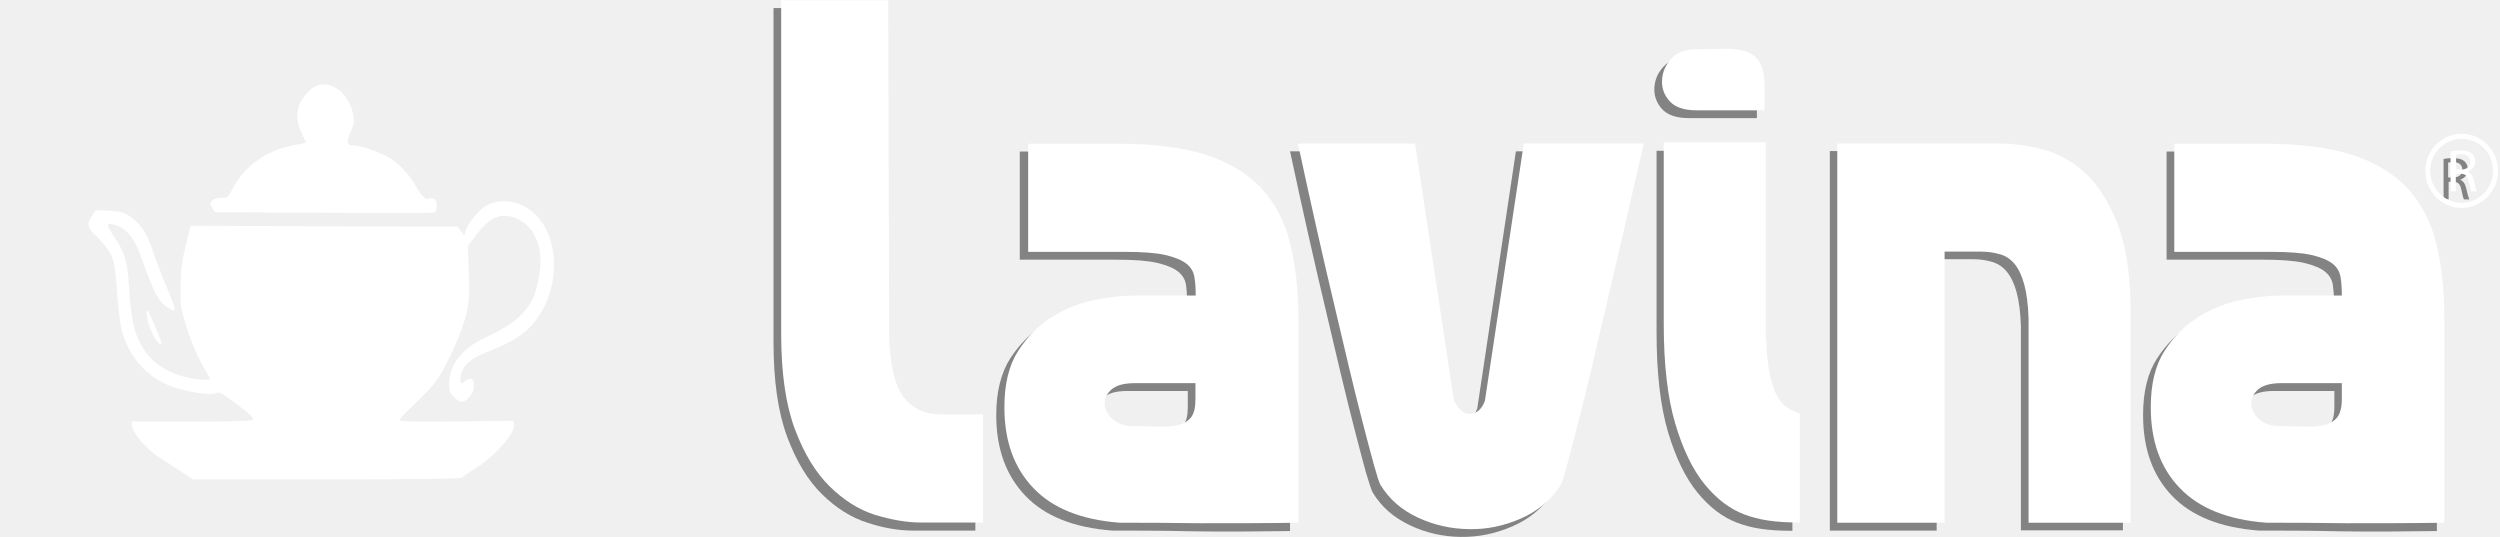
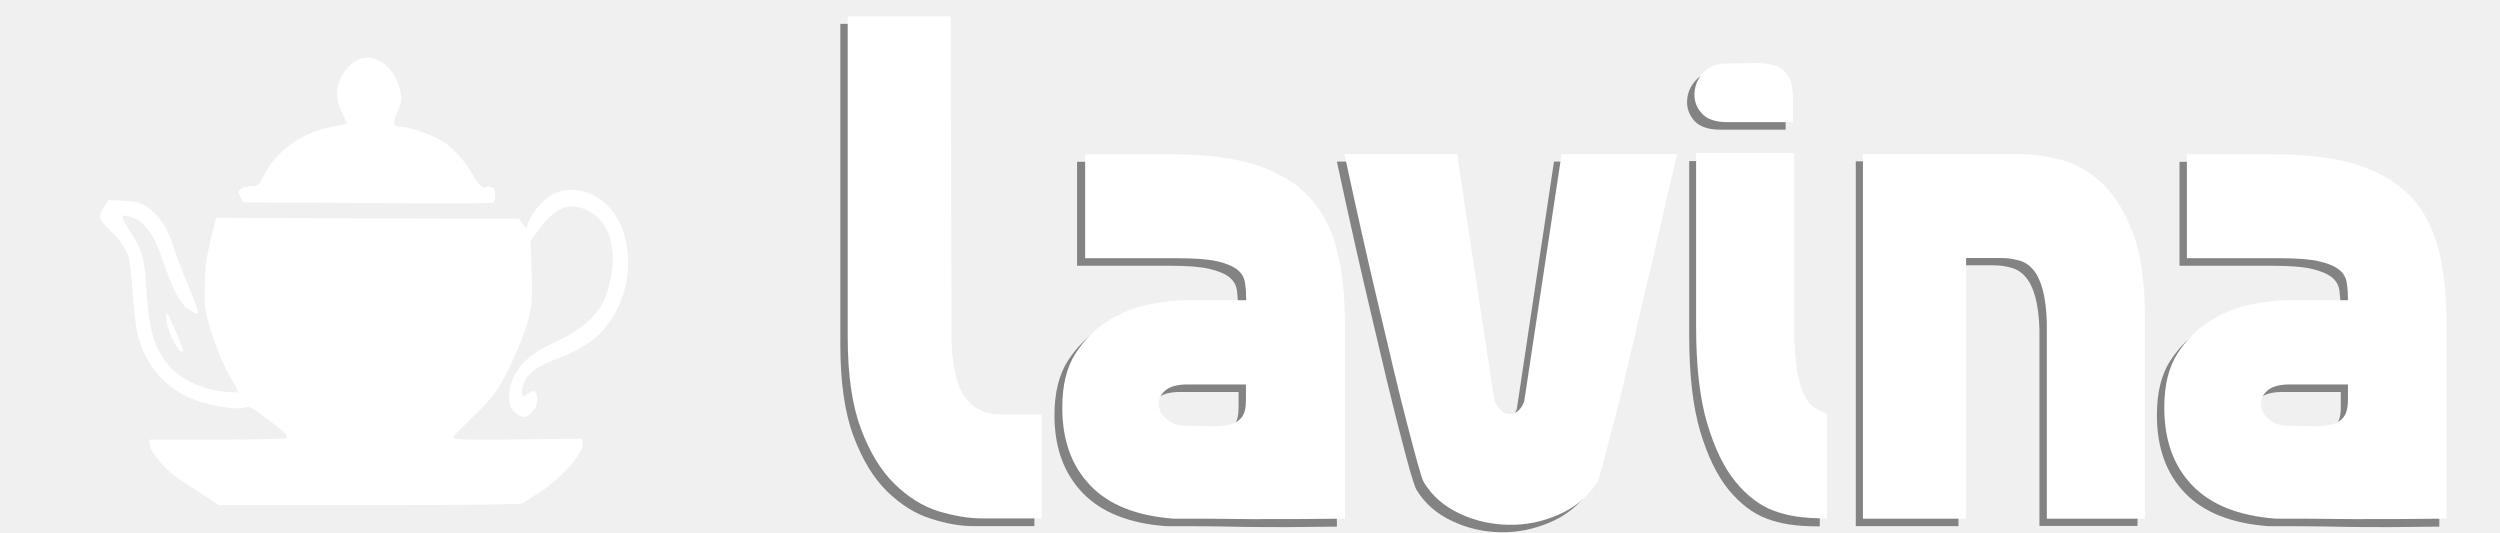
- <svg xmlns="http://www.w3.org/2000/svg" width="149" height="32" viewBox="0 0 149 32" fill="none">
+ <svg xmlns="http://www.w3.org/2000/svg" width="155" height="33" viewBox="0 0 155 33" fill="none">
  <mask id="path-1-inside-1_4972_5972" fill="white">
-     <path d="M19.979 5.214C20.469 5.472 20.903 6.096 21.033 6.753C21.134 7.237 21.125 7.312 20.894 7.872C20.617 8.528 20.654 8.668 21.116 8.668C21.467 8.668 22.697 9.098 23.187 9.389C23.77 9.722 24.38 10.389 24.796 11.11C25.129 11.702 25.406 11.96 25.564 11.841C25.619 11.799 25.739 11.809 25.841 11.841C25.98 11.895 26.026 12.003 26.026 12.272C26.026 12.466 25.97 12.648 25.915 12.67C25.85 12.691 23.927 12.702 21.634 12.691C19.35 12.681 16.419 12.659 15.143 12.659L12.803 12.648L12.646 12.369C12.498 12.1 12.498 12.078 12.665 11.938C12.757 11.852 13.007 11.788 13.21 11.788C13.571 11.788 13.608 11.755 13.867 11.239C14.514 9.959 15.818 9.001 17.353 8.689L18.24 8.506L17.972 7.925C17.556 7.022 17.648 6.279 18.268 5.569C18.767 5.01 19.35 4.881 19.979 5.214ZM31.37 12.369C33.109 13.391 33.553 16.285 32.314 18.512C31.676 19.641 30.871 20.265 29.142 20.933C28.171 21.298 27.7 21.675 27.505 22.224C27.441 22.396 27.422 22.622 27.45 22.718C27.505 22.88 27.524 22.88 27.746 22.708C28.069 22.46 28.245 22.568 28.245 23.009C28.245 23.256 28.171 23.45 27.986 23.654C27.663 24.02 27.413 24.02 27.052 23.665C26.812 23.428 26.766 23.31 26.766 22.89C26.766 21.75 27.533 20.771 28.911 20.126C30.085 19.588 30.806 19.104 31.259 18.544C31.722 17.995 31.879 17.64 32.073 16.769C32.452 15.08 32.036 13.692 30.982 13.122C30.02 12.605 29.281 12.831 28.439 13.929L27.884 14.66L27.94 16.263C27.986 17.694 27.968 17.952 27.792 18.727C27.579 19.609 26.923 21.158 26.312 22.213C25.943 22.848 25.564 23.267 24.473 24.3C24.103 24.644 23.807 24.978 23.807 25.042C23.807 25.128 24.796 25.15 27.209 25.117L30.603 25.075L30.631 25.343C30.677 25.881 29.355 27.334 28.18 28.012C27.866 28.205 27.589 28.399 27.552 28.463C27.515 28.539 24.842 28.571 19.498 28.571H11.509L10.649 28.012C10.186 27.71 9.622 27.345 9.41 27.205C8.772 26.796 7.93 25.817 7.884 25.451L7.838 25.128H11.425C13.395 25.128 15.032 25.085 15.059 25.042C15.133 24.892 15.004 24.762 14.052 24.042C13.247 23.439 13.081 23.342 12.896 23.428C12.6 23.558 11.684 23.45 10.677 23.181C8.901 22.697 7.616 21.331 7.209 19.469C7.135 19.125 7.033 18.211 6.978 17.447C6.932 16.683 6.839 15.876 6.793 15.661C6.682 15.177 6.331 14.639 5.757 14.09C5.193 13.541 5.147 13.369 5.461 12.896L5.711 12.519L6.516 12.562C7.172 12.595 7.394 12.659 7.736 12.885C8.383 13.337 8.772 13.918 9.095 14.918C9.253 15.413 9.613 16.349 9.891 17.006C10.168 17.651 10.399 18.275 10.399 18.383C10.399 18.555 10.381 18.555 10.048 18.361C9.465 18.017 9.16 17.447 8.402 15.284C8.004 14.155 7.459 13.531 6.728 13.369C6.312 13.272 6.34 13.423 6.848 14.187C7.412 15.015 7.597 15.607 7.671 16.844C7.819 19.308 8.023 20.093 8.781 21.115C9.308 21.825 10.399 22.406 11.527 22.568C12.027 22.643 12.452 22.665 12.489 22.622C12.526 22.589 12.452 22.396 12.322 22.202C11.869 21.492 11.425 20.491 11.093 19.416C10.787 18.426 10.751 18.211 10.76 17.339C10.769 16.037 10.834 15.575 11.12 14.424L11.361 13.455L19.313 13.488L27.274 13.509L27.478 13.778L27.672 14.036L27.764 13.724C27.894 13.294 28.55 12.498 28.948 12.272C29.697 11.863 30.566 11.895 31.37 12.369ZM9.622 20.47C9.41 20.717 8.735 19.34 8.744 18.684C8.744 18.329 8.781 18.372 9.206 19.362C9.465 19.943 9.65 20.438 9.622 20.47Z" />
+     <path d="M23.564 3.788C24.142 4.093 24.655 4.828 24.808 5.601C24.928 6.172 24.917 6.261 24.644 6.92C24.317 7.694 24.361 7.858 24.906 7.858C25.32 7.858 26.771 8.366 27.349 8.708C28.036 9.101 28.756 9.887 29.247 10.737C29.639 11.434 29.966 11.738 30.152 11.599C30.217 11.548 30.359 11.561 30.479 11.599C30.643 11.662 30.697 11.789 30.697 12.106C30.697 12.334 30.632 12.55 30.566 12.575C30.49 12.601 28.221 12.613 25.517 12.601C22.823 12.588 19.366 12.563 17.86 12.563L15.101 12.55L14.916 12.22C14.741 11.903 14.741 11.878 14.938 11.713C15.047 11.612 15.341 11.536 15.581 11.536C16.006 11.536 16.05 11.498 16.355 10.889C17.119 9.38 18.657 8.252 20.467 7.884L21.514 7.668L21.198 6.984C20.707 5.918 20.816 5.044 21.547 4.207C22.136 3.547 22.823 3.395 23.564 3.788ZM37.001 12.22C39.051 13.425 39.575 16.836 38.113 19.46C37.361 20.792 36.412 21.527 34.373 22.313C33.227 22.744 32.671 23.188 32.442 23.835C32.366 24.038 32.344 24.304 32.377 24.418C32.442 24.608 32.464 24.608 32.726 24.405C33.108 24.114 33.315 24.241 33.315 24.76C33.315 25.052 33.227 25.28 33.009 25.521C32.628 25.952 32.333 25.952 31.908 25.534C31.624 25.255 31.57 25.116 31.57 24.621C31.57 23.277 32.475 22.123 34.1 21.362C35.485 20.728 36.336 20.158 36.87 19.498C37.415 18.852 37.601 18.433 37.83 17.406C38.277 15.415 37.786 13.78 36.543 13.108C35.409 12.499 34.536 12.765 33.544 14.059L32.889 14.921L32.955 16.81C33.009 18.497 32.987 18.801 32.78 19.714C32.529 20.754 31.755 22.579 31.035 23.822C30.599 24.57 30.152 25.065 28.865 26.282C28.429 26.688 28.08 27.081 28.08 27.157C28.08 27.258 29.247 27.284 32.093 27.246L36.096 27.195L36.129 27.512C36.183 28.146 34.623 29.858 33.238 30.657C32.867 30.885 32.54 31.113 32.497 31.189C32.453 31.278 29.301 31.316 22.997 31.316H13.574L12.56 30.657C12.015 30.301 11.35 29.87 11.099 29.706C10.346 29.224 9.354 28.07 9.299 27.639L9.245 27.258H13.476C15.799 27.258 17.73 27.208 17.762 27.157C17.85 26.979 17.697 26.827 16.574 25.978C15.625 25.268 15.428 25.154 15.21 25.255C14.861 25.407 13.782 25.28 12.593 24.963C10.499 24.393 8.983 22.782 8.503 20.589C8.416 20.183 8.296 19.105 8.23 18.205C8.176 17.305 8.067 16.354 8.012 16.1C7.881 15.53 7.467 14.896 6.791 14.249C6.125 13.602 6.071 13.399 6.442 12.841L6.736 12.398L7.685 12.448C8.459 12.486 8.721 12.563 9.125 12.829C9.888 13.361 10.346 14.046 10.728 15.225C10.913 15.809 11.339 16.912 11.666 17.685C11.993 18.446 12.266 19.181 12.266 19.308C12.266 19.511 12.244 19.511 11.851 19.283C11.164 18.877 10.804 18.205 9.91 15.656C9.441 14.325 8.797 13.59 7.936 13.399C7.445 13.285 7.478 13.463 8.078 14.363C8.743 15.339 8.961 16.037 9.048 17.495C9.223 20.399 9.463 21.324 10.357 22.529C10.979 23.366 12.266 24.05 13.596 24.241C14.185 24.329 14.687 24.355 14.73 24.304C14.774 24.266 14.687 24.038 14.534 23.809C14 22.973 13.476 21.793 13.084 20.525C12.724 19.359 12.68 19.105 12.691 18.078C12.702 16.544 12.778 15.999 13.116 14.642L13.4 13.501L22.779 13.539L32.169 13.564L32.41 13.881L32.639 14.186L32.748 13.818C32.9 13.311 33.675 12.372 34.144 12.106C35.027 11.624 36.052 11.662 37.001 12.22ZM11.35 21.768C11.099 22.06 10.303 20.437 10.313 19.663C10.313 19.245 10.357 19.296 10.859 20.462C11.164 21.147 11.382 21.73 11.35 21.768Z" />
  </mask>
-   <path d="M19.979 5.214C20.469 5.472 20.903 6.096 21.033 6.753C21.134 7.237 21.125 7.312 20.894 7.872C20.617 8.528 20.654 8.668 21.116 8.668C21.467 8.668 22.697 9.098 23.187 9.389C23.77 9.722 24.38 10.389 24.796 11.11C25.129 11.702 25.406 11.96 25.564 11.841C25.619 11.799 25.739 11.809 25.841 11.841C25.98 11.895 26.026 12.003 26.026 12.272C26.026 12.466 25.97 12.648 25.915 12.67C25.85 12.691 23.927 12.702 21.634 12.691C19.35 12.681 16.419 12.659 15.143 12.659L12.803 12.648L12.646 12.369C12.498 12.1 12.498 12.078 12.665 11.938C12.757 11.852 13.007 11.788 13.21 11.788C13.571 11.788 13.608 11.755 13.867 11.239C14.514 9.959 15.818 9.001 17.353 8.689L18.24 8.506L17.972 7.925C17.556 7.022 17.648 6.279 18.268 5.569C18.767 5.01 19.35 4.881 19.979 5.214ZM31.37 12.369C33.109 13.391 33.553 16.285 32.314 18.512C31.676 19.641 30.871 20.265 29.142 20.933C28.171 21.298 27.7 21.675 27.505 22.224C27.441 22.396 27.422 22.622 27.45 22.718C27.505 22.88 27.524 22.88 27.746 22.708C28.069 22.46 28.245 22.568 28.245 23.009C28.245 23.256 28.171 23.45 27.986 23.654C27.663 24.02 27.413 24.02 27.052 23.665C26.812 23.428 26.766 23.31 26.766 22.89C26.766 21.75 27.533 20.771 28.911 20.126C30.085 19.588 30.806 19.104 31.259 18.544C31.722 17.995 31.879 17.64 32.073 16.769C32.452 15.08 32.036 13.692 30.982 13.122C30.02 12.605 29.281 12.831 28.439 13.929L27.884 14.66L27.94 16.263C27.986 17.694 27.968 17.952 27.792 18.727C27.579 19.609 26.923 21.158 26.312 22.213C25.943 22.848 25.564 23.267 24.473 24.3C24.103 24.644 23.807 24.978 23.807 25.042C23.807 25.128 24.796 25.15 27.209 25.117L30.603 25.075L30.631 25.343C30.677 25.881 29.355 27.334 28.18 28.012C27.866 28.205 27.589 28.399 27.552 28.463C27.515 28.539 24.842 28.571 19.498 28.571H11.509L10.649 28.012C10.186 27.71 9.622 27.345 9.41 27.205C8.772 26.796 7.93 25.817 7.884 25.451L7.838 25.128H11.425C13.395 25.128 15.032 25.085 15.059 25.042C15.133 24.892 15.004 24.762 14.052 24.042C13.247 23.439 13.081 23.342 12.896 23.428C12.6 23.558 11.684 23.45 10.677 23.181C8.901 22.697 7.616 21.331 7.209 19.469C7.135 19.125 7.033 18.211 6.978 17.447C6.932 16.683 6.839 15.876 6.793 15.661C6.682 15.177 6.331 14.639 5.757 14.09C5.193 13.541 5.147 13.369 5.461 12.896L5.711 12.519L6.516 12.562C7.172 12.595 7.394 12.659 7.736 12.885C8.383 13.337 8.772 13.918 9.095 14.918C9.253 15.413 9.613 16.349 9.891 17.006C10.168 17.651 10.399 18.275 10.399 18.383C10.399 18.555 10.381 18.555 10.048 18.361C9.465 18.017 9.16 17.447 8.402 15.284C8.004 14.155 7.459 13.531 6.728 13.369C6.312 13.272 6.34 13.423 6.848 14.187C7.412 15.015 7.597 15.607 7.671 16.844C7.819 19.308 8.023 20.093 8.781 21.115C9.308 21.825 10.399 22.406 11.527 22.568C12.027 22.643 12.452 22.665 12.489 22.622C12.526 22.589 12.452 22.396 12.322 22.202C11.869 21.492 11.425 20.491 11.093 19.416C10.787 18.426 10.751 18.211 10.76 17.339C10.769 16.037 10.834 15.575 11.12 14.424L11.361 13.455L19.313 13.488L27.274 13.509L27.478 13.778L27.672 14.036L27.764 13.724C27.894 13.294 28.55 12.498 28.948 12.272C29.697 11.863 30.566 11.895 31.37 12.369ZM9.622 20.47C9.41 20.717 8.735 19.34 8.744 18.684C8.744 18.329 8.781 18.372 9.206 19.362C9.465 19.943 9.65 20.438 9.622 20.47Z" fill="white" stroke="white" stroke-width="2" mask="url(#path-1-inside-1_4972_5972)" />
+   <path d="M23.564 3.788C24.142 4.093 24.655 4.828 24.808 5.601C24.928 6.172 24.917 6.261 24.644 6.92C24.317 7.694 24.361 7.858 24.906 7.858C25.32 7.858 26.771 8.366 27.349 8.708C28.036 9.101 28.756 9.887 29.247 10.737C29.639 11.434 29.966 11.738 30.152 11.599C30.217 11.548 30.359 11.561 30.479 11.599C30.643 11.662 30.697 11.789 30.697 12.106C30.697 12.334 30.632 12.55 30.566 12.575C30.49 12.601 28.221 12.613 25.517 12.601C22.823 12.588 19.366 12.563 17.86 12.563L15.101 12.55L14.916 12.22C14.741 11.903 14.741 11.878 14.938 11.713C15.047 11.612 15.341 11.536 15.581 11.536C16.006 11.536 16.05 11.498 16.355 10.889C17.119 9.38 18.657 8.252 20.467 7.884L21.514 7.668L21.198 6.984C20.707 5.918 20.816 5.044 21.547 4.207C22.136 3.547 22.823 3.395 23.564 3.788ZM37.001 12.22C39.051 13.425 39.575 16.836 38.113 19.46C37.361 20.792 36.412 21.527 34.373 22.313C33.227 22.744 32.671 23.188 32.442 23.835C32.366 24.038 32.344 24.304 32.377 24.418C32.442 24.608 32.464 24.608 32.726 24.405C33.108 24.114 33.315 24.241 33.315 24.76C33.315 25.052 33.227 25.28 33.009 25.521C32.628 25.952 32.333 25.952 31.908 25.534C31.624 25.255 31.57 25.116 31.57 24.621C31.57 23.277 32.475 22.123 34.1 21.362C35.485 20.728 36.336 20.158 36.87 19.498C37.415 18.852 37.601 18.433 37.83 17.406C38.277 15.415 37.786 13.78 36.543 13.108C35.409 12.499 34.536 12.765 33.544 14.059L32.889 14.921L32.955 16.81C33.009 18.497 32.987 18.801 32.78 19.714C32.529 20.754 31.755 22.579 31.035 23.822C30.599 24.57 30.152 25.065 28.865 26.282C28.429 26.688 28.08 27.081 28.08 27.157C28.08 27.258 29.247 27.284 32.093 27.246L36.096 27.195L36.129 27.512C36.183 28.146 34.623 29.858 33.238 30.657C32.867 30.885 32.54 31.113 32.497 31.189C32.453 31.278 29.301 31.316 22.997 31.316H13.574L12.56 30.657C12.015 30.301 11.35 29.87 11.099 29.706C10.346 29.224 9.354 28.07 9.299 27.639L9.245 27.258H13.476C15.799 27.258 17.73 27.208 17.762 27.157C17.85 26.979 17.697 26.827 16.574 25.978C15.625 25.268 15.428 25.154 15.21 25.255C14.861 25.407 13.782 25.28 12.593 24.963C10.499 24.393 8.983 22.782 8.503 20.589C8.416 20.183 8.296 19.105 8.23 18.205C8.176 17.305 8.067 16.354 8.012 16.1C7.881 15.53 7.467 14.896 6.791 14.249C6.125 13.602 6.071 13.399 6.442 12.841L6.736 12.398L7.685 12.448C8.459 12.486 8.721 12.563 9.125 12.829C9.888 13.361 10.346 14.046 10.728 15.225C10.913 15.809 11.339 16.912 11.666 17.685C11.993 18.446 12.266 19.181 12.266 19.308C12.266 19.511 12.244 19.511 11.851 19.283C11.164 18.877 10.804 18.205 9.91 15.656C9.441 14.325 8.797 13.59 7.936 13.399C7.445 13.285 7.478 13.463 8.078 14.363C8.743 15.339 8.961 16.037 9.048 17.495C9.223 20.399 9.463 21.324 10.357 22.529C10.979 23.366 12.266 24.05 13.596 24.241C14.185 24.329 14.687 24.355 14.73 24.304C14.774 24.266 14.687 24.038 14.534 23.809C14 22.973 13.476 21.793 13.084 20.525C12.724 19.359 12.68 19.105 12.691 18.078C12.702 16.544 12.778 15.999 13.116 14.642L13.4 13.501L22.779 13.539L32.169 13.564L32.41 13.881L32.639 14.186L32.748 13.818C32.9 13.311 33.675 12.372 34.144 12.106C35.027 11.624 36.052 11.662 37.001 12.22ZM11.35 21.768C11.099 22.06 10.303 20.437 10.313 19.663C10.313 19.245 10.357 19.296 10.859 20.462C11.164 21.147 11.382 21.73 11.35 21.768Z" fill="white" stroke="white" stroke-width="2" mask="url(#path-1-inside-1_4972_5972)" />
  <g clip-path="url(#clip0_4972_5972)">
-     <path d="M52.538 20.728C52.624 22.415 52.939 23.579 53.454 24.219C53.983 24.859 54.698 25.179 55.614 25.179H58.132V31.622H54.412C53.582 31.622 52.681 31.477 51.708 31.157C50.736 30.851 49.834 30.284 48.99 29.455C48.146 28.626 47.46 27.491 46.916 26.037C46.372 24.582 46.101 22.691 46.101 20.379V0.48H52.481L52.538 20.728Z" fill="#838383" />
-     <path d="M66.286 31.622C63.997 31.448 62.28 30.764 61.121 29.557C59.962 28.35 59.376 26.75 59.376 24.742C59.376 23.346 59.662 22.226 60.206 21.368C60.764 20.51 61.436 19.84 62.237 19.346C63.038 18.851 63.882 18.517 64.755 18.342C65.642 18.168 66.414 18.081 67.072 18.081H70.749C70.749 17.702 70.735 17.353 70.692 17.019C70.649 16.684 70.491 16.408 70.22 16.19C69.948 15.971 69.519 15.797 68.961 15.666C68.388 15.535 67.573 15.477 66.514 15.477H60.778V9.033H66.171C68.288 9.033 70.034 9.266 71.393 9.717C72.766 10.168 73.853 10.822 74.669 11.695C75.484 12.568 76.056 13.659 76.385 14.968C76.714 16.277 76.886 17.79 76.886 19.491V31.651C74.883 31.68 72.952 31.695 71.064 31.666C69.19 31.622 67.587 31.622 66.286 31.622ZM67.187 23.302C66.529 23.302 66.057 23.433 65.771 23.695C65.484 23.957 65.356 24.248 65.384 24.582C65.413 24.917 65.57 25.222 65.885 25.47C66.185 25.731 66.615 25.862 67.144 25.862C67.659 25.862 68.131 25.877 68.589 25.891C69.032 25.906 69.404 25.877 69.748 25.804C70.076 25.731 70.334 25.586 70.52 25.353C70.706 25.12 70.792 24.757 70.792 24.262V23.302H67.187Z" fill="#838383" />
-     <path d="M104.71 7.039V5.687C104.71 4.988 104.61 4.479 104.395 4.145C104.18 3.81 103.894 3.607 103.522 3.505C103.15 3.403 102.707 3.359 102.221 3.374C101.72 3.388 101.176 3.403 100.59 3.403C99.975 3.403 99.502 3.592 99.159 3.956C98.816 4.319 98.63 4.741 98.601 5.221C98.573 5.687 98.716 6.108 99.045 6.487C99.374 6.85 99.903 7.039 100.647 7.039H104.71Z" fill="#838383" />
-     <path d="M83.895 9.004L86.199 24.349C86.513 24.931 86.857 25.193 87.229 25.135C87.601 25.077 87.872 24.815 88.044 24.349L90.347 9.018H97.5C96.67 12.655 95.912 15.913 95.225 18.822C94.939 20.073 94.653 21.295 94.367 22.502C94.081 23.709 93.809 24.8 93.552 25.789C93.294 26.779 93.08 27.593 92.908 28.248C92.736 28.902 92.608 29.28 92.522 29.397C91.95 30.269 91.163 30.924 90.161 31.36C89.16 31.797 88.13 32.015 87.057 32C85.984 31.986 84.968 31.753 84.024 31.302C83.066 30.851 82.336 30.211 81.821 29.368C81.735 29.222 81.607 28.815 81.406 28.146C81.22 27.477 81.006 26.648 80.748 25.659C80.491 24.669 80.219 23.564 79.933 22.371C79.647 21.164 79.361 19.957 79.075 18.735C78.388 15.855 77.658 12.626 76.886 9.018H83.895V9.004Z" fill="#838383" />
-     <path d="M104.81 20.727C104.839 21.57 104.91 22.254 105.025 22.777C105.139 23.301 105.268 23.723 105.44 24.028C105.597 24.334 105.783 24.567 106.012 24.727C106.241 24.887 106.513 25.017 106.827 25.148V31.636C105.311 31.636 104.381 31.476 103.537 31.156C102.679 30.836 101.892 30.239 101.177 29.366C100.461 28.494 99.875 27.287 99.417 25.759C98.959 24.217 98.731 22.225 98.731 19.796V8.988H104.81V20.727Z" fill="#838383" />
-     <path d="M115.439 31.622H109.059V9.004H118.686C119.516 9.004 120.389 9.12 121.304 9.353C122.22 9.586 123.064 10.051 123.822 10.764C124.594 11.477 125.238 12.495 125.753 13.819C126.268 15.142 126.526 16.888 126.526 19.069V31.608H120.446V19.419C120.417 18.604 120.331 17.935 120.188 17.411C120.045 16.888 119.845 16.48 119.602 16.189C119.359 15.899 119.072 15.709 118.729 15.608C118.386 15.506 118 15.448 117.57 15.448H115.425V31.622H115.439Z" fill="#838383" />
-     <path d="M134.623 31.622C132.334 31.448 130.617 30.764 129.459 29.557C128.3 28.35 127.728 26.75 127.728 24.742C127.728 23.346 127.999 22.226 128.557 21.368C129.115 20.51 129.788 19.84 130.589 19.346C131.39 18.851 132.234 18.517 133.121 18.342C134.008 18.168 134.78 18.081 135.438 18.081H139.115C139.115 17.702 139.086 17.353 139.043 17.019C139 16.684 138.843 16.408 138.571 16.19C138.299 15.971 137.87 15.797 137.312 15.666C136.74 15.535 135.925 15.477 134.866 15.477H129.129V9.033H134.523C136.64 9.033 138.385 9.266 139.759 9.717C141.132 10.168 142.219 10.822 143.034 11.695C143.85 12.568 144.422 13.659 144.751 14.968C145.08 16.277 145.238 17.79 145.238 19.491V31.651C143.235 31.68 141.289 31.695 139.415 31.666C137.541 31.622 135.939 31.622 134.623 31.622ZM135.524 23.302C134.866 23.302 134.394 23.433 134.108 23.695C133.822 23.957 133.693 24.248 133.722 24.582C133.75 24.917 133.908 25.222 134.208 25.47C134.508 25.731 134.938 25.862 135.481 25.862C135.996 25.862 136.468 25.877 136.912 25.891C137.355 25.906 137.741 25.877 138.07 25.804C138.399 25.731 138.657 25.586 138.843 25.353C139.029 25.12 139.129 24.757 139.129 24.262V23.302H135.524Z" fill="#838383" />
-     <path d="M145.609 9.484C145.767 9.44 145.996 9.426 146.196 9.426C146.525 9.426 146.74 9.484 146.897 9.629C147.011 9.731 147.083 9.906 147.083 10.095C147.083 10.415 146.883 10.618 146.639 10.706V10.72C146.811 10.793 146.925 10.953 146.983 11.215C147.054 11.549 147.126 11.782 147.169 11.884H146.854C146.811 11.811 146.754 11.608 146.697 11.302C146.625 10.968 146.496 10.837 146.225 10.837H145.938V11.884H145.638V9.484H145.609ZM145.91 10.575H146.225C146.554 10.575 146.754 10.386 146.754 10.109C146.754 9.804 146.525 9.659 146.21 9.659C146.067 9.659 145.967 9.673 145.91 9.688V10.575Z" fill="#838383" />
-     <path d="M52.995 20.261C53.081 21.948 53.381 23.112 53.911 23.737C54.44 24.377 55.155 24.697 56.071 24.697H58.589V31.141H54.869C54.039 31.141 53.138 30.981 52.165 30.69C51.193 30.385 50.291 29.817 49.447 28.988C48.603 28.159 47.917 27.025 47.373 25.57C46.829 24.116 46.558 22.225 46.558 19.897V0.014H52.938L52.995 20.261Z" fill="white" />
-     <path d="M66.743 31.155C64.454 30.981 62.738 30.297 61.593 29.09C60.434 27.883 59.862 26.283 59.862 24.276C59.862 22.879 60.134 21.759 60.692 20.901C61.25 20.043 61.922 19.374 62.723 18.879C63.525 18.385 64.354 18.05 65.255 17.875C66.142 17.701 66.915 17.614 67.573 17.614H71.264C71.264 17.235 71.249 16.886 71.192 16.552C71.149 16.217 70.992 15.941 70.72 15.723C70.448 15.505 70.019 15.33 69.461 15.199C68.889 15.068 68.074 15.01 67.015 15.01H61.279V8.566H66.672C68.789 8.566 70.534 8.799 71.893 9.236C73.267 9.686 74.354 10.341 75.169 11.214C75.985 12.086 76.557 13.177 76.886 14.486C77.215 15.796 77.387 17.308 77.387 19.01V31.155C75.384 31.185 73.453 31.185 71.55 31.185C69.647 31.155 68.045 31.155 66.743 31.155ZM67.644 22.835C66.987 22.835 66.514 22.966 66.228 23.228C65.942 23.49 65.813 23.781 65.842 24.116C65.871 24.45 66.028 24.741 66.343 25.003C66.643 25.265 67.058 25.395 67.602 25.395C68.117 25.395 68.589 25.41 69.046 25.425C69.49 25.439 69.876 25.41 70.205 25.337C70.534 25.265 70.792 25.105 70.978 24.886C71.164 24.654 71.249 24.29 71.249 23.796V22.835H67.644Z" fill="white" />
-     <path d="M105.168 6.574V5.222C105.168 4.524 105.068 4.014 104.853 3.68C104.638 3.345 104.352 3.142 103.98 3.04C103.608 2.938 103.165 2.894 102.664 2.909C102.164 2.924 101.62 2.938 101.048 2.938C100.433 2.938 99.946 3.127 99.617 3.491C99.274 3.854 99.088 4.276 99.059 4.756C99.031 5.236 99.174 5.658 99.503 6.022C99.817 6.385 100.361 6.574 101.105 6.574H105.168Z" fill="white" />
-     <path d="M84.338 8.553L86.656 23.884C86.971 24.465 87.314 24.727 87.686 24.669C88.058 24.611 88.33 24.349 88.501 23.884L90.819 8.553H97.972C97.142 12.189 96.384 15.447 95.697 18.356C95.411 19.607 95.125 20.829 94.839 22.036C94.553 23.244 94.281 24.335 94.023 25.324C93.766 26.313 93.551 27.127 93.38 27.782C93.208 28.436 93.079 28.815 92.993 28.945C92.421 29.818 91.634 30.473 90.633 30.909C89.632 31.346 88.602 31.564 87.529 31.535C86.456 31.52 85.44 31.287 84.482 30.836C83.523 30.386 82.793 29.745 82.278 28.902C82.193 28.756 82.064 28.349 81.878 27.68C81.692 27.011 81.477 26.182 81.22 25.193C80.962 24.204 80.691 23.113 80.404 21.905C80.118 20.698 79.832 19.491 79.546 18.269C78.859 15.389 78.13 12.16 77.357 8.553H84.338Z" fill="white" />
-     <path d="M105.268 20.262C105.296 21.106 105.368 21.79 105.482 22.313C105.597 22.837 105.725 23.244 105.883 23.55C106.04 23.855 106.226 24.088 106.455 24.248C106.684 24.408 106.956 24.539 107.27 24.655V31.142C105.754 31.142 104.824 30.982 103.966 30.662C103.108 30.342 102.321 29.746 101.605 28.873C100.89 28 100.304 26.793 99.846 25.251C99.388 23.71 99.159 21.717 99.159 19.288V8.48H105.239V20.262H105.268Z" fill="white" />
-     <path d="M115.882 31.156H109.502V8.553H119.13C119.959 8.553 120.832 8.669 121.748 8.902C122.663 9.135 123.507 9.615 124.28 10.313C125.052 11.025 125.696 12.044 126.211 13.367C126.726 14.691 126.983 16.436 126.983 18.618V31.156H120.903V18.967C120.875 18.153 120.789 17.484 120.646 16.96C120.503 16.436 120.317 16.029 120.074 15.738C119.831 15.447 119.544 15.244 119.201 15.156C118.858 15.055 118.472 14.996 118.042 14.996H115.897V31.156H115.882Z" fill="white" />
-     <path d="M135.081 31.155C132.792 30.981 131.075 30.297 129.917 29.09C128.758 27.883 128.186 26.283 128.186 24.276C128.186 22.879 128.457 21.759 129.015 20.901C129.573 20.043 130.246 19.374 131.047 18.879C131.848 18.385 132.692 18.05 133.579 17.875C134.466 17.701 135.238 17.614 135.896 17.614H139.573C139.573 17.235 139.558 16.886 139.501 16.552C139.458 16.217 139.301 15.941 139.029 15.723C138.757 15.505 138.342 15.33 137.77 15.199C137.198 15.068 136.383 15.01 135.324 15.01H129.587V8.566H134.981C137.098 8.566 138.829 8.799 140.202 9.236C141.576 9.686 142.663 10.341 143.478 11.214C144.294 12.086 144.866 13.177 145.195 14.486C145.524 15.796 145.681 17.308 145.681 19.01V31.155C143.678 31.185 141.747 31.185 139.859 31.185C137.985 31.155 136.383 31.155 135.081 31.155ZM135.982 22.835C135.324 22.835 134.852 22.966 134.566 23.228C134.28 23.49 134.151 23.781 134.18 24.116C134.208 24.45 134.366 24.741 134.666 25.003C134.966 25.265 135.396 25.395 135.925 25.395C136.44 25.395 136.912 25.41 137.355 25.425C137.799 25.439 138.185 25.41 138.514 25.337C138.843 25.265 139.101 25.105 139.287 24.886C139.473 24.654 139.573 24.29 139.573 23.796V22.835H135.982Z" fill="white" />
-     <path d="M146.053 9.019C146.21 8.99 146.439 8.961 146.639 8.961C146.968 8.961 147.183 9.034 147.34 9.165C147.455 9.266 147.526 9.426 147.526 9.615C147.526 9.935 147.326 10.139 147.083 10.226V10.241C147.254 10.299 147.369 10.474 147.44 10.736C147.512 11.07 147.569 11.303 147.612 11.405H147.297C147.254 11.332 147.197 11.128 147.14 10.823C147.068 10.488 146.94 10.357 146.654 10.357H146.367V11.405H146.053V9.019ZM146.367 10.11H146.682C147.011 10.11 147.226 9.921 147.226 9.645C147.226 9.325 146.997 9.194 146.682 9.194C146.525 9.194 146.425 9.208 146.382 9.223V10.11H146.367Z" fill="white" />
-     <path d="M146.711 12.393C145.524 12.393 144.551 11.403 144.551 10.182C144.551 8.96 145.524 7.971 146.711 7.971C147.913 7.971 148.885 8.96 148.885 10.182C148.885 11.389 147.913 12.393 146.711 12.393ZM146.711 8.276C145.681 8.276 144.837 9.134 144.837 10.182C144.837 11.229 145.681 12.087 146.711 12.087C147.755 12.087 148.585 11.229 148.585 10.182C148.599 9.12 147.755 8.276 146.711 8.276Z" fill="white" />
+     <path d="M58.538 21.728C58.624 23.415 58.939 24.579 59.454 25.219C59.983 25.859 60.698 26.179 61.614 26.179H64.132V32.622H60.412C59.582 32.622 58.681 32.477 57.708 32.157C56.736 31.851 55.834 31.284 54.99 30.455C54.146 29.626 53.46 28.491 52.916 27.037C52.372 25.582 52.101 23.691 52.101 21.379V1.48H58.481L58.538 21.728Z" fill="#838383" />
+     <path d="M72.286 32.622C69.997 32.448 68.28 31.764 67.121 30.557C65.963 29.35 65.376 27.75 65.376 25.742C65.376 24.346 65.662 23.226 66.206 22.368C66.764 21.51 67.436 20.84 68.237 20.346C69.038 19.851 69.882 19.517 70.755 19.342C71.642 19.168 72.414 19.081 73.072 19.081H76.749C76.749 18.702 76.735 18.353 76.692 18.019C76.649 17.684 76.491 17.408 76.22 17.19C75.948 16.971 75.519 16.797 74.961 16.666C74.388 16.535 73.573 16.477 72.514 16.477H66.778V10.033H72.171C74.288 10.033 76.034 10.266 77.393 10.717C78.766 11.168 79.853 11.822 80.669 12.695C81.484 13.568 82.056 14.659 82.385 15.968C82.714 17.277 82.886 18.79 82.886 20.491V32.651C80.883 32.681 78.952 32.695 77.064 32.666C75.19 32.622 73.587 32.622 72.286 32.622ZM73.187 24.302C72.529 24.302 72.057 24.433 71.771 24.695C71.484 24.957 71.356 25.248 71.384 25.582C71.413 25.917 71.57 26.222 71.885 26.47C72.185 26.731 72.615 26.862 73.144 26.862C73.659 26.862 74.131 26.877 74.589 26.891C75.032 26.906 75.404 26.877 75.748 26.804C76.076 26.731 76.334 26.586 76.52 26.353C76.706 26.12 76.792 25.757 76.792 25.262V24.302H73.187Z" fill="#838383" />
+     <path d="M110.71 8.039V6.687C110.71 5.988 110.61 5.479 110.395 5.145C110.18 4.81 109.894 4.607 109.522 4.505C109.15 4.403 108.707 4.359 108.221 4.374C107.72 4.388 107.176 4.403 106.59 4.403C105.975 4.403 105.502 4.592 105.159 4.956C104.816 5.319 104.63 5.741 104.601 6.221C104.573 6.687 104.716 7.108 105.045 7.487C105.374 7.85 105.903 8.039 106.647 8.039H110.71Z" fill="#838383" />
+     <path d="M89.895 10.004L92.199 25.349C92.513 25.931 92.857 26.193 93.229 26.135C93.601 26.077 93.872 25.815 94.044 25.349L96.347 10.018H103.5C102.67 13.655 101.912 16.913 101.225 19.822C100.939 21.073 100.653 22.295 100.367 23.502C100.081 24.709 99.809 25.8 99.552 26.789C99.294 27.779 99.08 28.593 98.908 29.248C98.736 29.902 98.608 30.28 98.522 30.397C97.95 31.269 97.163 31.924 96.161 32.36C95.16 32.797 94.13 33.015 93.057 33C91.984 32.986 90.968 32.753 90.024 32.302C89.066 31.851 88.336 31.211 87.821 30.368C87.735 30.222 87.607 29.815 87.406 29.146C87.22 28.477 87.006 27.648 86.748 26.659C86.491 25.669 86.219 24.564 85.933 23.371C85.647 22.164 85.361 20.957 85.075 19.735C84.388 16.855 83.658 13.626 82.886 10.018H89.895V10.004Z" fill="#838383" />
+     <path d="M110.81 21.727C110.839 22.57 110.91 23.254 111.025 23.777C111.139 24.301 111.268 24.723 111.44 25.028C111.597 25.334 111.783 25.567 112.012 25.727C112.241 25.887 112.513 26.017 112.827 26.148V32.636C111.311 32.636 110.381 32.476 109.537 32.156C108.679 31.836 107.892 31.239 107.177 30.366C106.461 29.494 105.875 28.287 105.417 26.759C104.959 25.217 104.73 23.225 104.73 20.796V9.988H110.81V21.727Z" fill="#838383" />
+     <path d="M121.439 32.622H115.059V10.004H124.686C125.516 10.004 126.389 10.12 127.304 10.353C128.22 10.586 129.064 11.051 129.822 11.764C130.594 12.477 131.238 13.495 131.753 14.819C132.268 16.142 132.526 17.888 132.526 20.069V32.608H126.446V20.419C126.417 19.604 126.331 18.935 126.188 18.411C126.045 17.888 125.845 17.48 125.602 17.189C125.359 16.898 125.072 16.709 124.729 16.608C124.386 16.506 124 16.448 123.57 16.448H121.425V32.622H121.439Z" fill="#838383" />
+     <path d="M140.623 32.622C138.334 32.448 136.617 31.764 135.459 30.557C134.3 29.35 133.728 27.75 133.728 25.742C133.728 24.346 133.999 23.226 134.557 22.368C135.115 21.51 135.788 20.84 136.589 20.346C137.39 19.851 138.234 19.517 139.121 19.342C140.008 19.168 140.78 19.081 141.438 19.081H145.115C145.115 18.702 145.086 18.353 145.043 18.019C145 17.684 144.843 17.408 144.571 17.19C144.299 16.971 143.87 16.797 143.312 16.666C142.74 16.535 141.925 16.477 140.866 16.477H135.129V10.033H140.523C142.64 10.033 144.385 10.266 145.759 10.717C147.132 11.168 148.219 11.822 149.034 12.695C149.85 13.568 150.422 14.659 150.751 15.968C151.08 17.277 151.238 18.79 151.238 20.491V32.651C149.235 32.681 147.289 32.695 145.415 32.666C143.541 32.622 141.939 32.622 140.623 32.622ZM141.524 24.302C140.866 24.302 140.394 24.433 140.108 24.695C139.822 24.957 139.693 25.248 139.722 25.582C139.75 25.917 139.908 26.222 140.208 26.47C140.508 26.731 140.938 26.862 141.481 26.862C141.996 26.862 142.468 26.877 142.912 26.891C143.355 26.906 143.741 26.877 144.07 26.804C144.399 26.731 144.657 26.586 144.843 26.353C145.029 26.12 145.129 25.757 145.129 25.262V24.302H141.524Z" fill="#838383" />
+     <path d="M58.995 21.261C59.081 22.948 59.381 24.112 59.911 24.737C60.44 25.377 61.155 25.697 62.071 25.697H64.589V32.141H60.869C60.039 32.141 59.138 31.981 58.165 31.69C57.193 31.385 56.291 30.817 55.447 29.988C54.603 29.159 53.917 28.025 53.373 26.57C52.829 25.116 52.558 23.225 52.558 20.897V1.014H58.938L58.995 21.261Z" fill="white" />
+     <path d="M72.743 32.156C70.454 31.981 68.738 31.297 67.593 30.09C66.434 28.883 65.862 27.283 65.862 25.276C65.862 23.879 66.134 22.759 66.692 21.901C67.25 21.043 67.922 20.374 68.723 19.879C69.525 19.385 70.354 19.05 71.255 18.875C72.142 18.701 72.915 18.614 73.573 18.614H77.264C77.264 18.235 77.249 17.886 77.192 17.552C77.149 17.217 76.992 16.941 76.72 16.723C76.448 16.505 76.019 16.33 75.461 16.199C74.889 16.068 74.074 16.01 73.015 16.01H67.279V9.566H72.672C74.789 9.566 76.534 9.799 77.893 10.236C79.267 10.686 80.354 11.341 81.169 12.214C81.985 13.086 82.557 14.177 82.886 15.486C83.215 16.796 83.387 18.308 83.387 20.01V32.156C81.384 32.185 79.453 32.185 77.55 32.185C75.647 32.156 74.045 32.156 72.743 32.156ZM73.644 23.835C72.987 23.835 72.514 23.966 72.228 24.228C71.942 24.49 71.813 24.781 71.842 25.116C71.871 25.45 72.028 25.741 72.343 26.003C72.643 26.265 73.058 26.395 73.602 26.395C74.117 26.395 74.589 26.41 75.046 26.425C75.49 26.439 75.876 26.41 76.205 26.337C76.534 26.265 76.792 26.105 76.978 25.886C77.164 25.654 77.249 25.29 77.249 24.796V23.835H73.644Z" fill="white" />
+     <path d="M111.168 7.574V6.222C111.168 5.524 111.068 5.014 110.853 4.68C110.638 4.345 110.352 4.142 109.98 4.04C109.608 3.938 109.165 3.894 108.664 3.909C108.164 3.924 107.62 3.938 107.048 3.938C106.433 3.938 105.946 4.127 105.617 4.491C105.274 4.854 105.088 5.276 105.059 5.756C105.031 6.236 105.174 6.658 105.503 7.022C105.817 7.385 106.361 7.574 107.105 7.574H111.168Z" fill="white" />
+     <path d="M90.338 9.553L92.656 24.884C92.971 25.465 93.314 25.727 93.686 25.669C94.058 25.611 94.33 25.349 94.501 24.884L96.819 9.553H103.972C103.142 13.189 102.384 16.447 101.697 19.356C101.411 20.607 101.125 21.829 100.839 23.036C100.553 24.244 100.281 25.335 100.023 26.324C99.766 27.313 99.551 28.127 99.38 28.782C99.208 29.436 99.079 29.815 98.993 29.945C98.421 30.818 97.634 31.473 96.633 31.909C95.632 32.346 94.602 32.564 93.529 32.535C92.456 32.52 91.44 32.287 90.482 31.836C89.523 31.386 88.793 30.745 88.278 29.902C88.193 29.756 88.064 29.349 87.878 28.68C87.692 28.011 87.477 27.182 87.22 26.193C86.962 25.204 86.691 24.113 86.404 22.905C86.118 21.698 85.832 20.491 85.546 19.269C84.859 16.389 84.13 13.16 83.357 9.553H90.338Z" fill="white" />
+     <path d="M111.268 21.262C111.296 22.106 111.368 22.79 111.482 23.313C111.597 23.837 111.725 24.244 111.883 24.55C112.04 24.855 112.226 25.088 112.455 25.248C112.684 25.408 112.956 25.539 113.27 25.655V32.142C111.754 32.142 110.824 31.982 109.966 31.662C109.108 31.342 108.321 30.746 107.605 29.873C106.89 29 106.304 27.793 105.846 26.251C105.388 24.71 105.159 22.717 105.159 20.288V9.48H111.239V21.262H111.268Z" fill="white" />
+     <path d="M121.882 32.156H115.502V9.553H125.13C125.959 9.553 126.832 9.669 127.748 9.902C128.663 10.135 129.507 10.615 130.28 11.313C131.052 12.025 131.696 13.044 132.211 14.367C132.726 15.691 132.983 17.436 132.983 19.618V32.156H126.903V19.967C126.875 19.153 126.789 18.484 126.646 17.96C126.503 17.436 126.317 17.029 126.074 16.738C125.831 16.447 125.544 16.244 125.201 16.156C124.858 16.055 124.472 15.996 124.042 15.996H121.897V32.156H121.882Z" fill="white" />
+     <path d="M141.081 32.156C138.792 31.981 137.075 31.297 135.917 30.09C134.758 28.883 134.186 27.283 134.186 25.276C134.186 23.879 134.457 22.759 135.015 21.901C135.573 21.043 136.246 20.374 137.047 19.879C137.848 19.385 138.692 19.05 139.579 18.875C140.466 18.701 141.238 18.614 141.896 18.614H145.573C145.573 18.235 145.558 17.886 145.501 17.552C145.458 17.217 145.301 16.941 145.029 16.723C144.757 16.505 144.342 16.33 143.77 16.199C143.198 16.068 142.383 16.01 141.324 16.01H135.587V9.566H140.981C143.098 9.566 144.829 9.799 146.202 10.236C147.576 10.686 148.663 11.341 149.478 12.214C150.294 13.086 150.866 14.177 151.195 15.486C151.524 16.796 151.681 18.308 151.681 20.01V32.156C149.678 32.185 147.747 32.185 145.859 32.185C143.985 32.156 142.383 32.156 141.081 32.156ZM141.982 23.835C141.324 23.835 140.852 23.966 140.566 24.228C140.28 24.49 140.151 24.781 140.18 25.116C140.208 25.45 140.366 25.741 140.666 26.003C140.966 26.265 141.396 26.395 141.925 26.395C142.44 26.395 142.912 26.41 143.355 26.425C143.799 26.439 144.185 26.41 144.514 26.337C144.843 26.265 145.101 26.105 145.287 25.886C145.473 25.654 145.573 25.29 145.573 24.796V23.835H141.982Z" fill="white" />
  </g>
  <defs>
    <clipPath id="clip0_4972_5972">
-       <rect width="103" height="32" fill="white" transform="translate(46)" />
+       <rect width="103" height="32" fill="white" transform="translate(52 1)" />
    </clipPath>
  </defs>
</svg>
